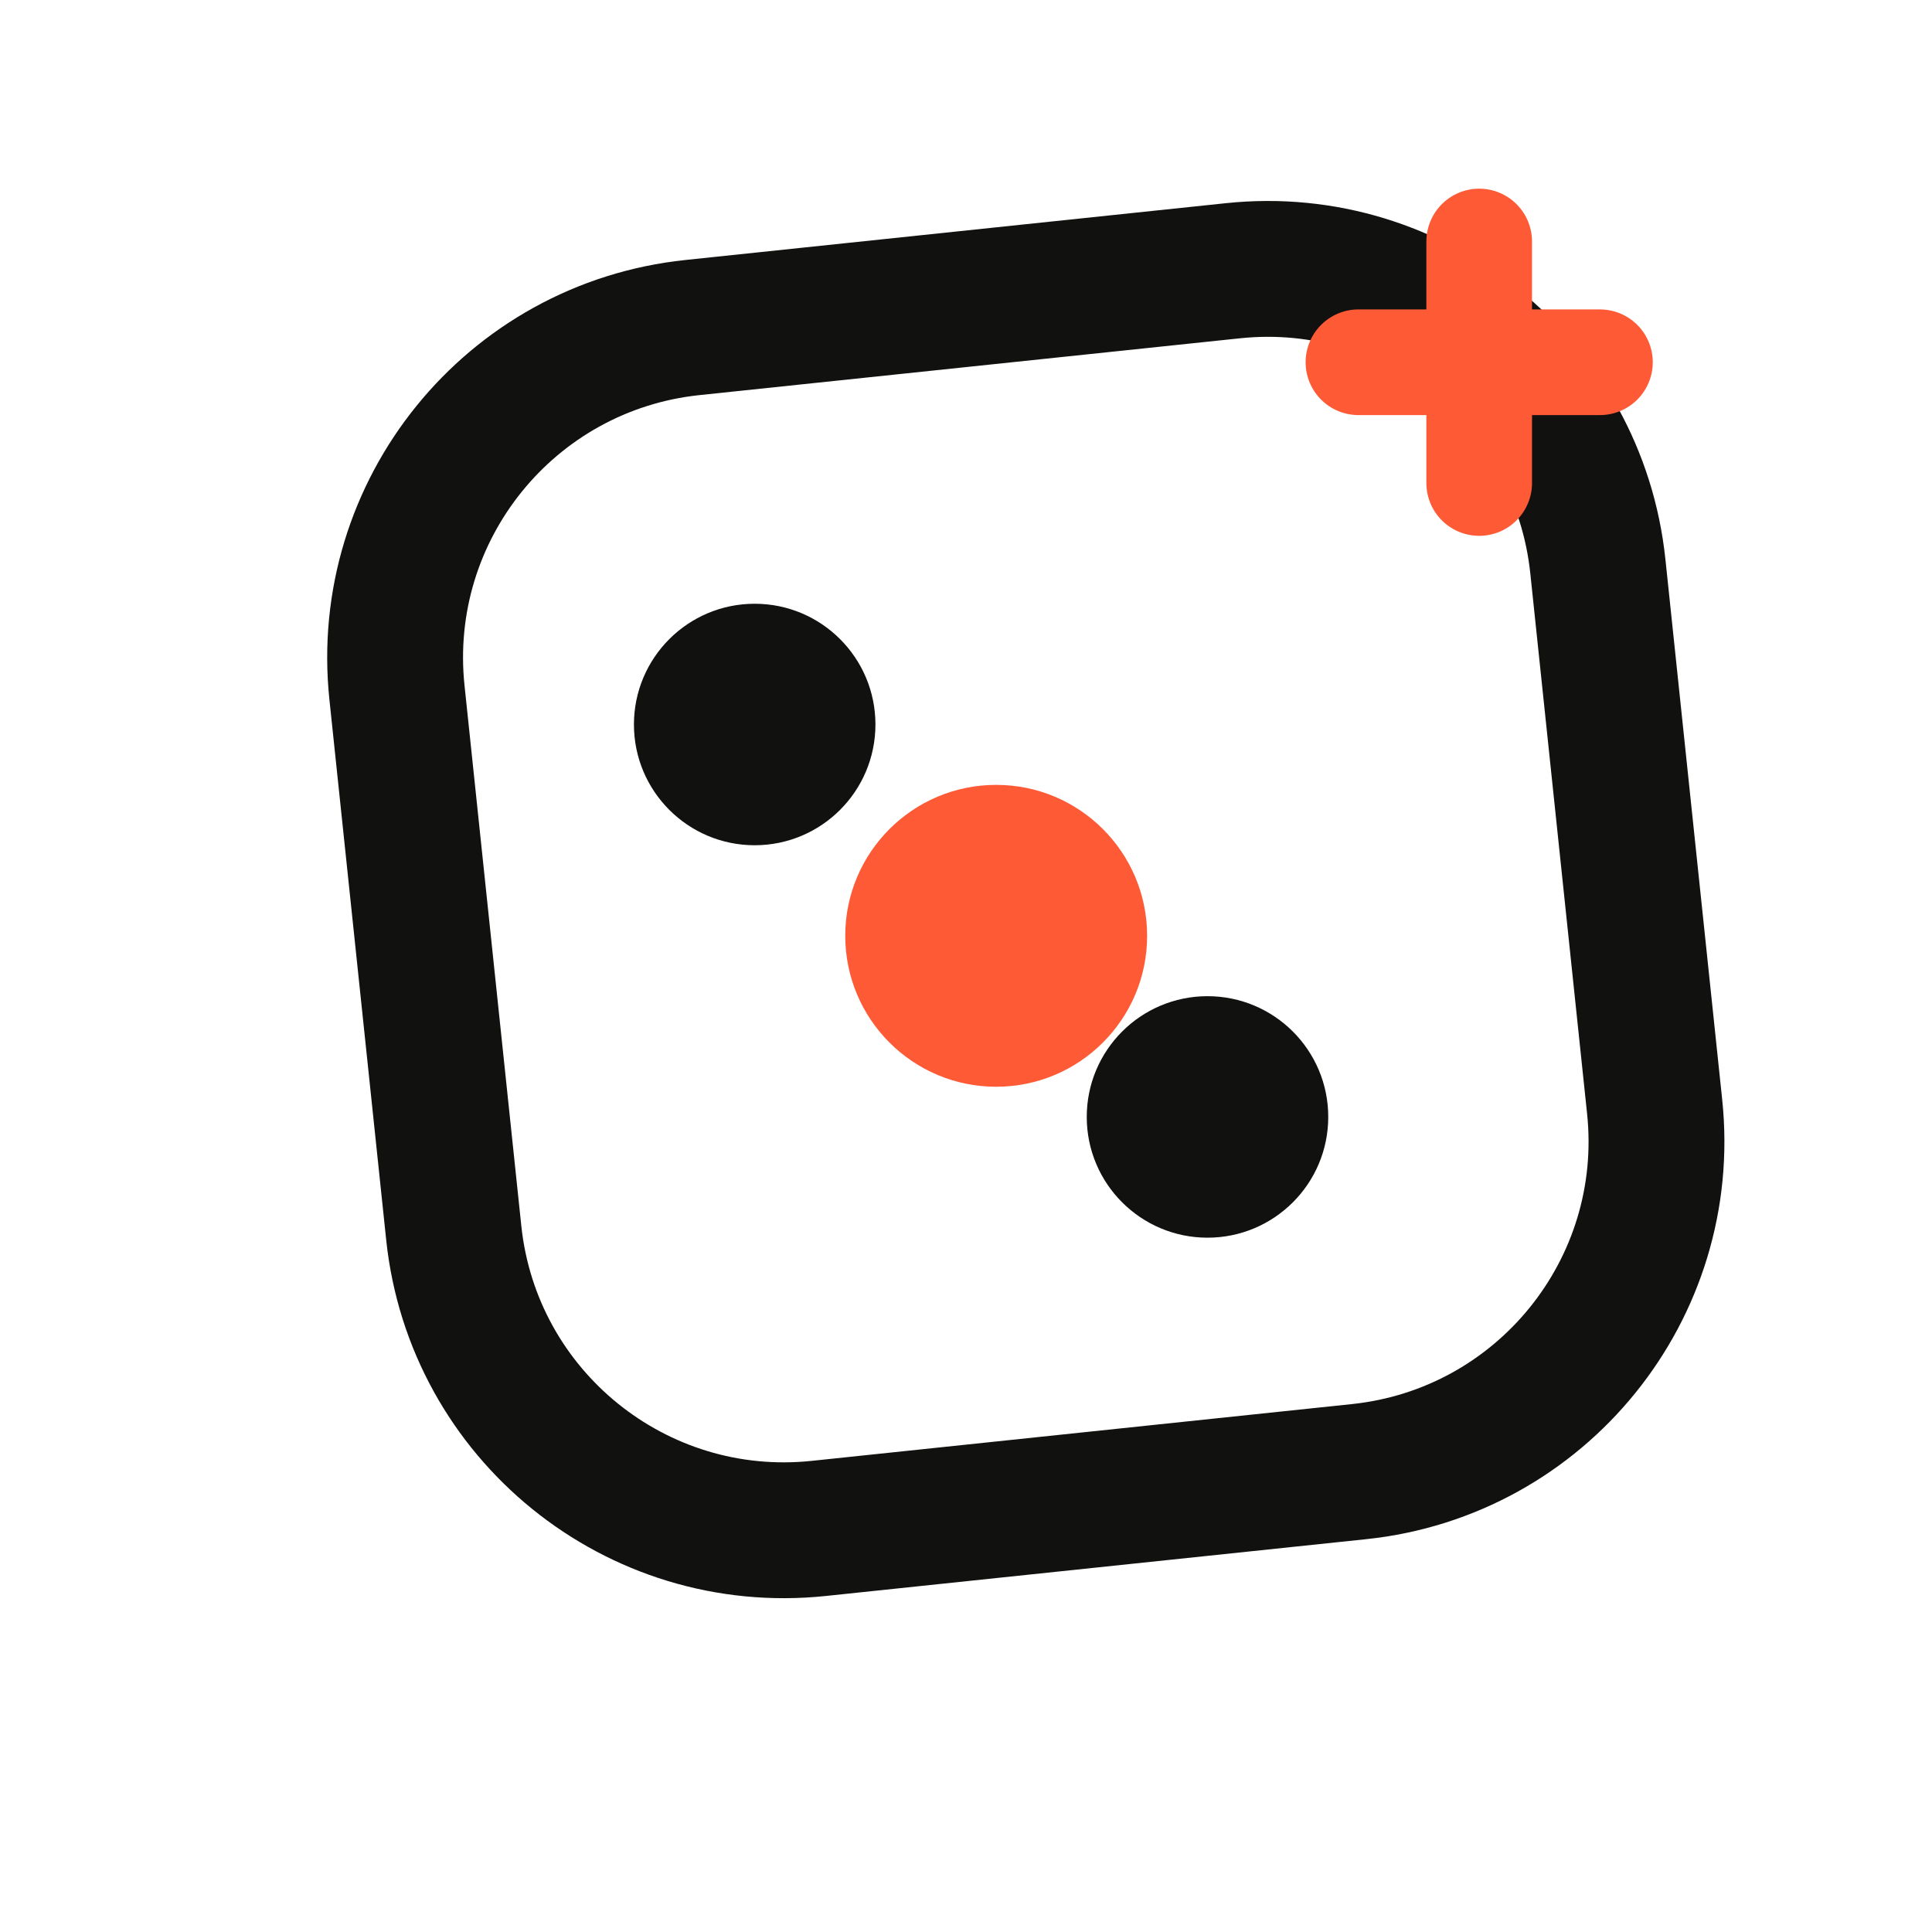
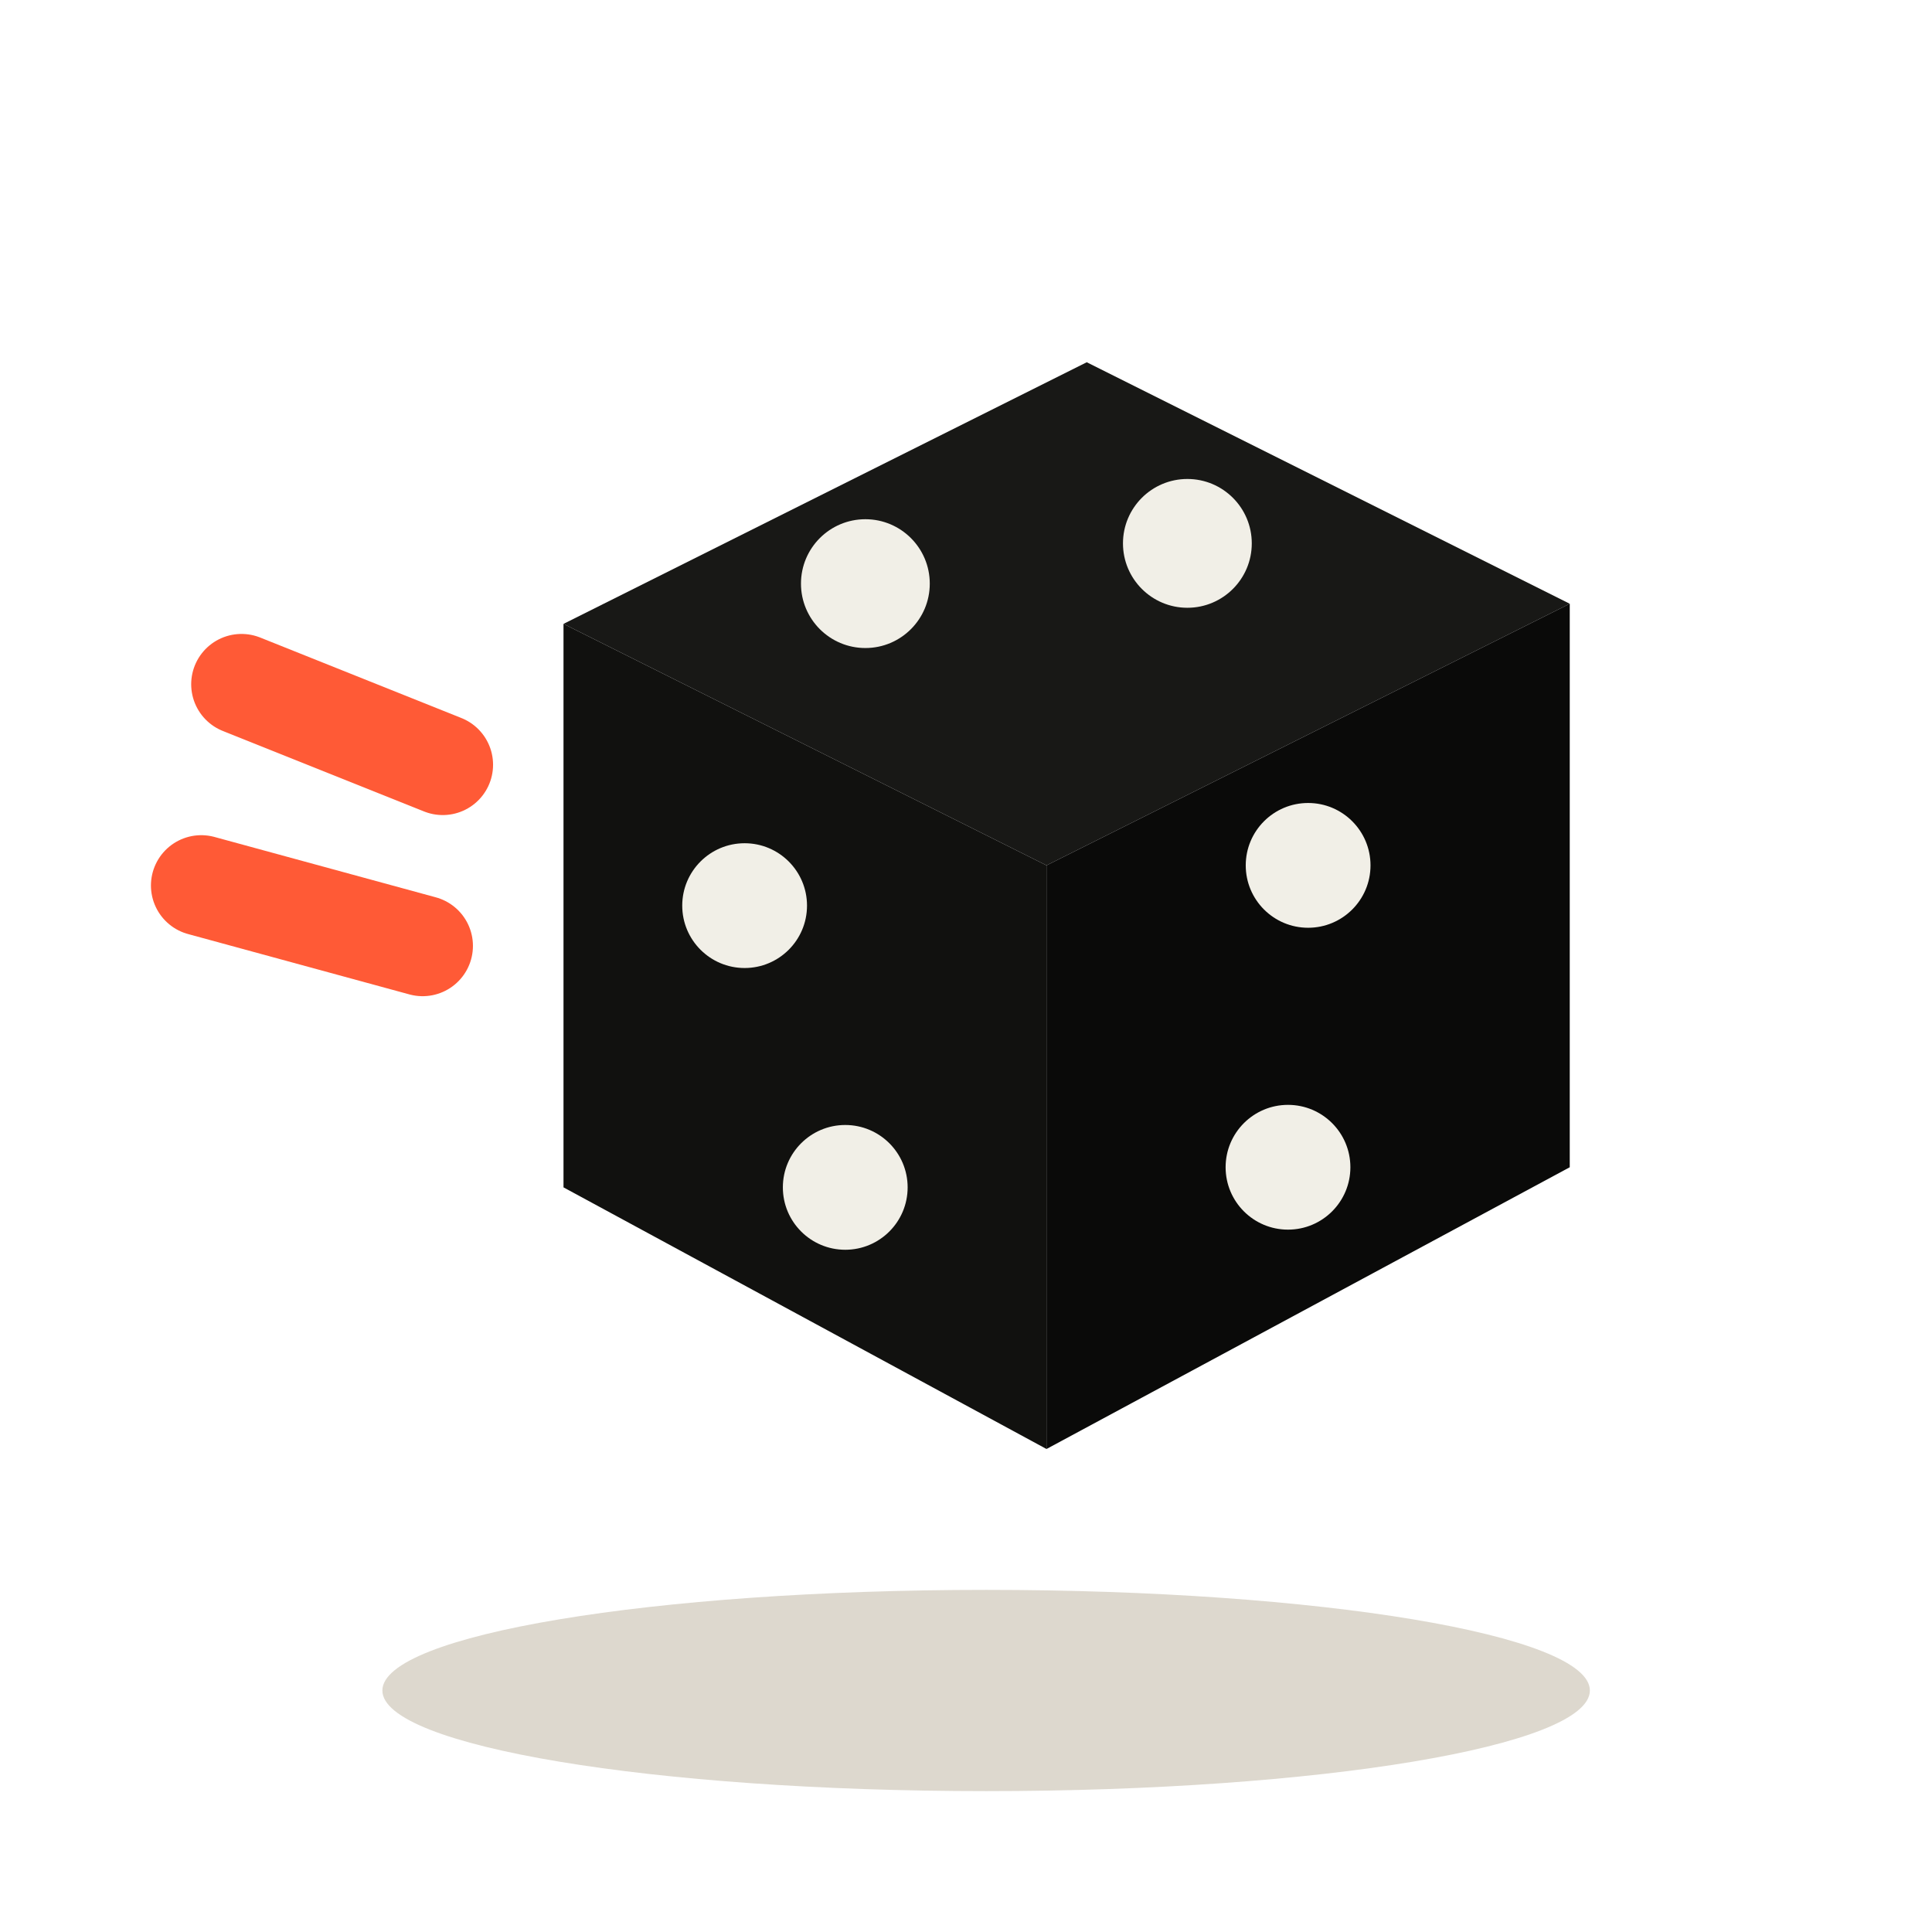
- <svg xmlns="http://www.w3.org/2000/svg" width="64" height="64" viewBox="0 0 64 64" fill="none">
-   <rect x="12" y="12" width="40" height="40" rx="11" transform="rotate(-6 12 12)" stroke="#11110F" stroke-width="4.5" />
-   <circle cx="25" cy="24" r="4" fill="#11110F" />
-   <circle cx="40" cy="37" r="4" fill="#11110F" />
-   <circle cx="33" cy="31" r="5" fill="#FF5A36" />
-   <path d="M49 8V16M45 12H53" stroke="#FF5A36" stroke-width="3.5" stroke-linecap="round" />
+ <svg xmlns="http://www.w3.org/2000/svg" width="96" height="96" viewBox="0 0 96 96" fill="none">
+   <ellipse cx="49" cy="84" rx="30" ry="5" fill="#DDD8CE" />
+   <path d="M28 31L54 18L78 30L52 43L28 31Z" fill="#181816" />
+   <path d="M28 31L52 43V72L28 59V31Z" fill="#11110F" />
+   <path d="M52 43L78 30V58L52 72V43Z" fill="#0A0A09" />
+   <circle cx="43" cy="29" r="3.2" fill="#F1EFE7" />
+   <circle cx="59" cy="27" r="3.2" fill="#F1EFE7" />
+   <circle cx="37" cy="45" r="3.1" fill="#F1EFE7" />
+   <circle cx="42" cy="59" r="3.1" fill="#F1EFE7" />
+   <circle cx="65" cy="43" r="3.1" fill="#F1EFE7" />
+   <circle cx="64" cy="58" r="3.1" fill="#F1EFE7" />
+   <path d="M10 44L21 47" stroke="#FF5A36" stroke-width="5" stroke-linecap="round" />
+   <path d="M12 34L22 38" stroke="#FF5A36" stroke-width="5" stroke-linecap="round" />
</svg>
